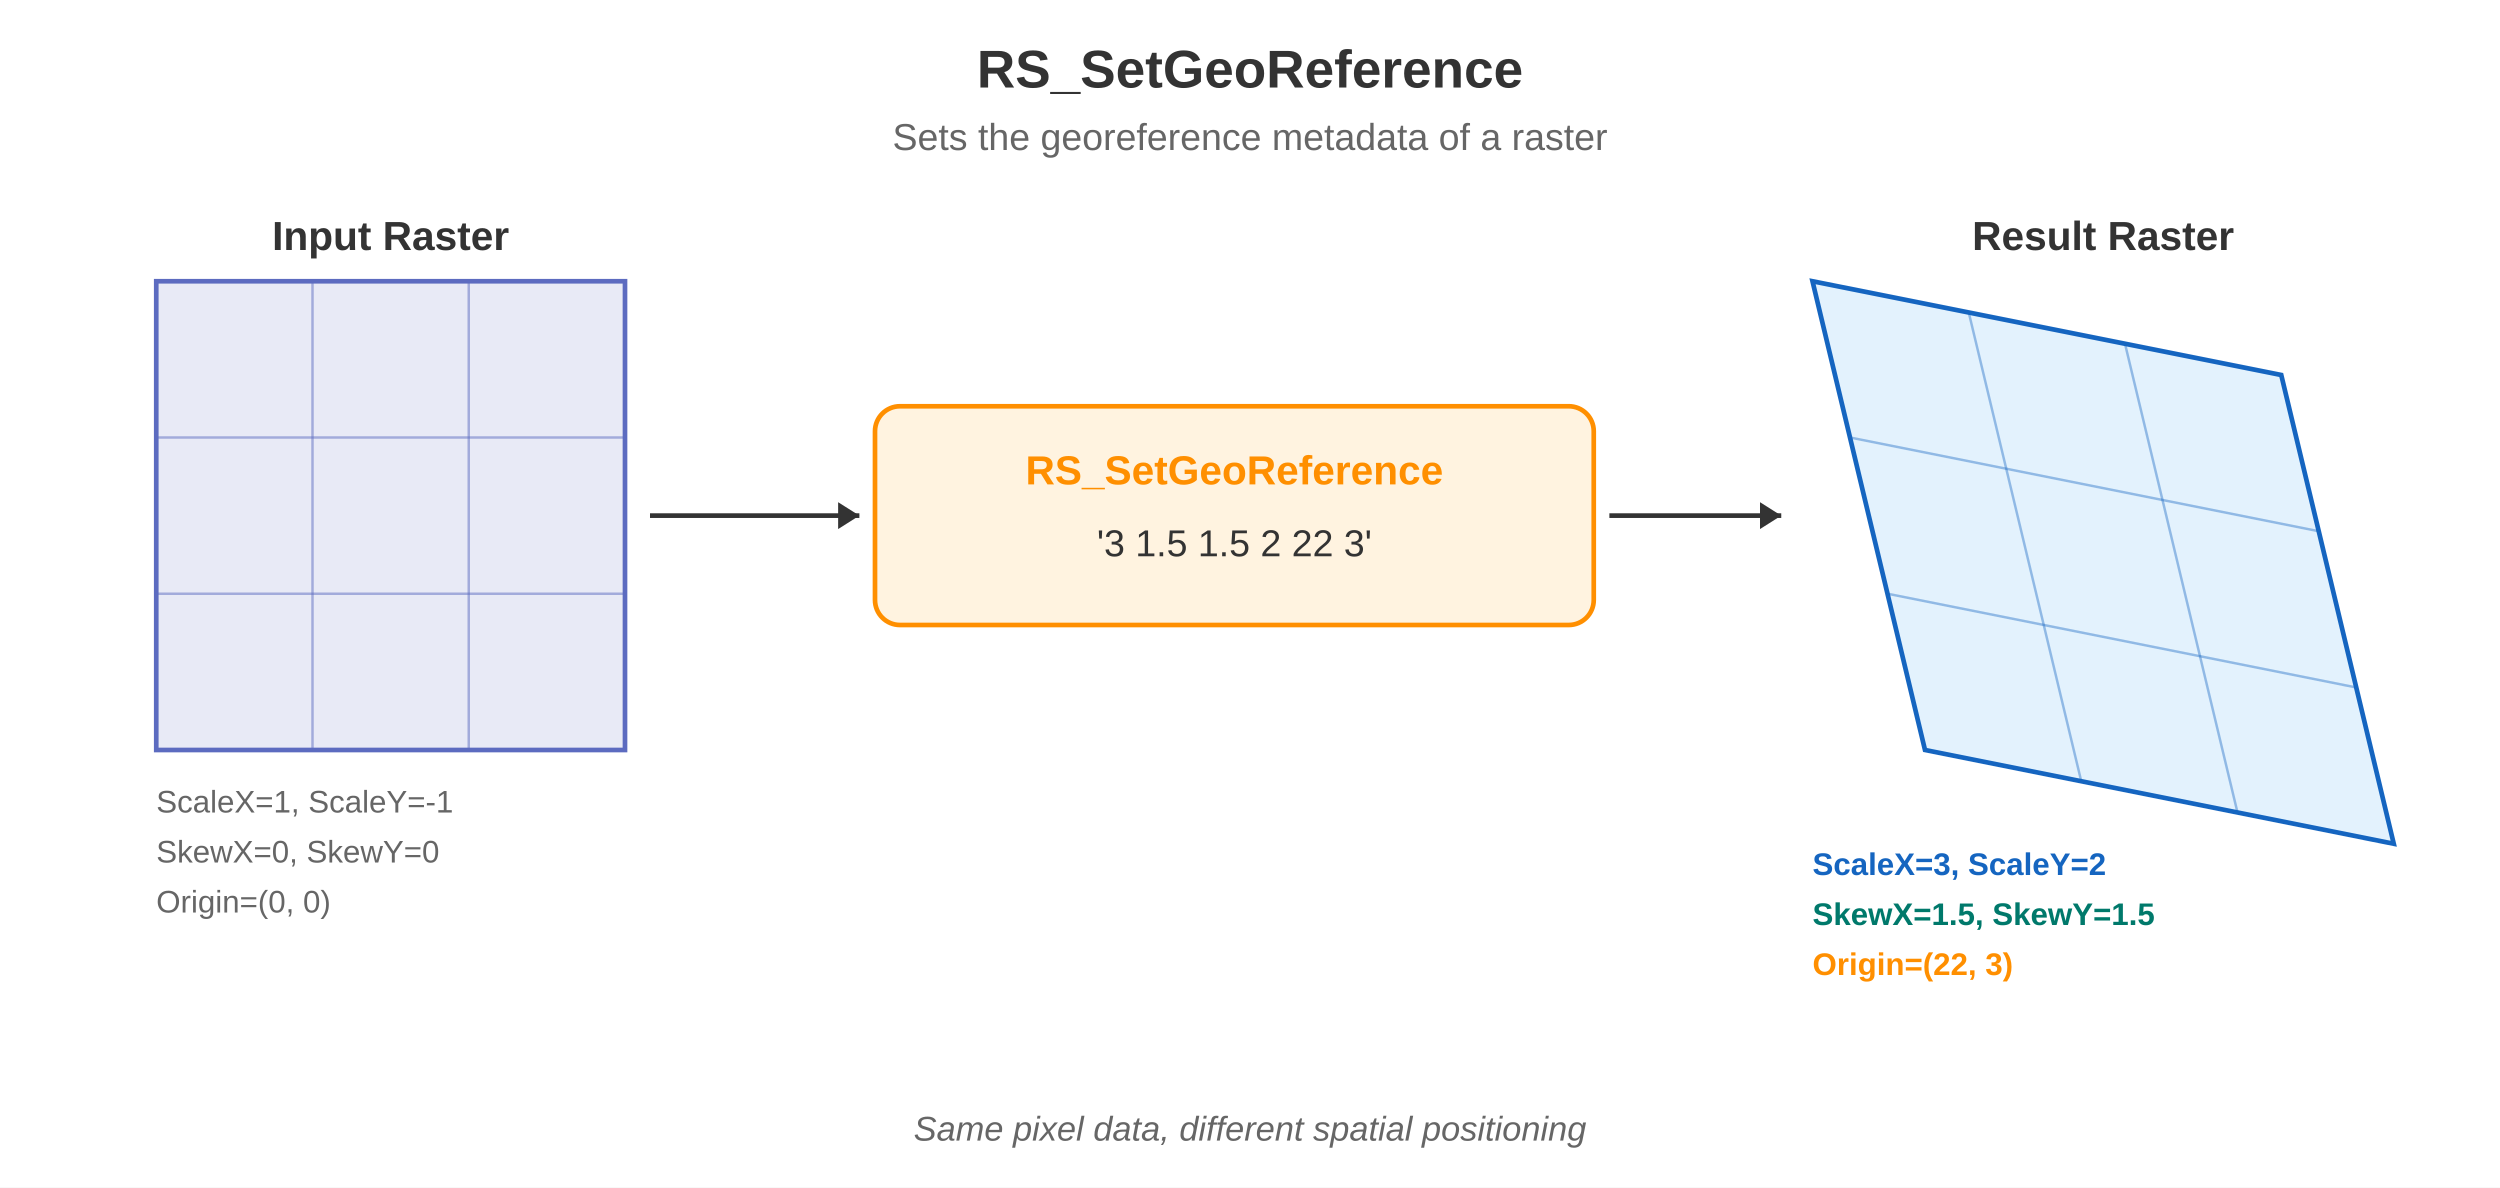
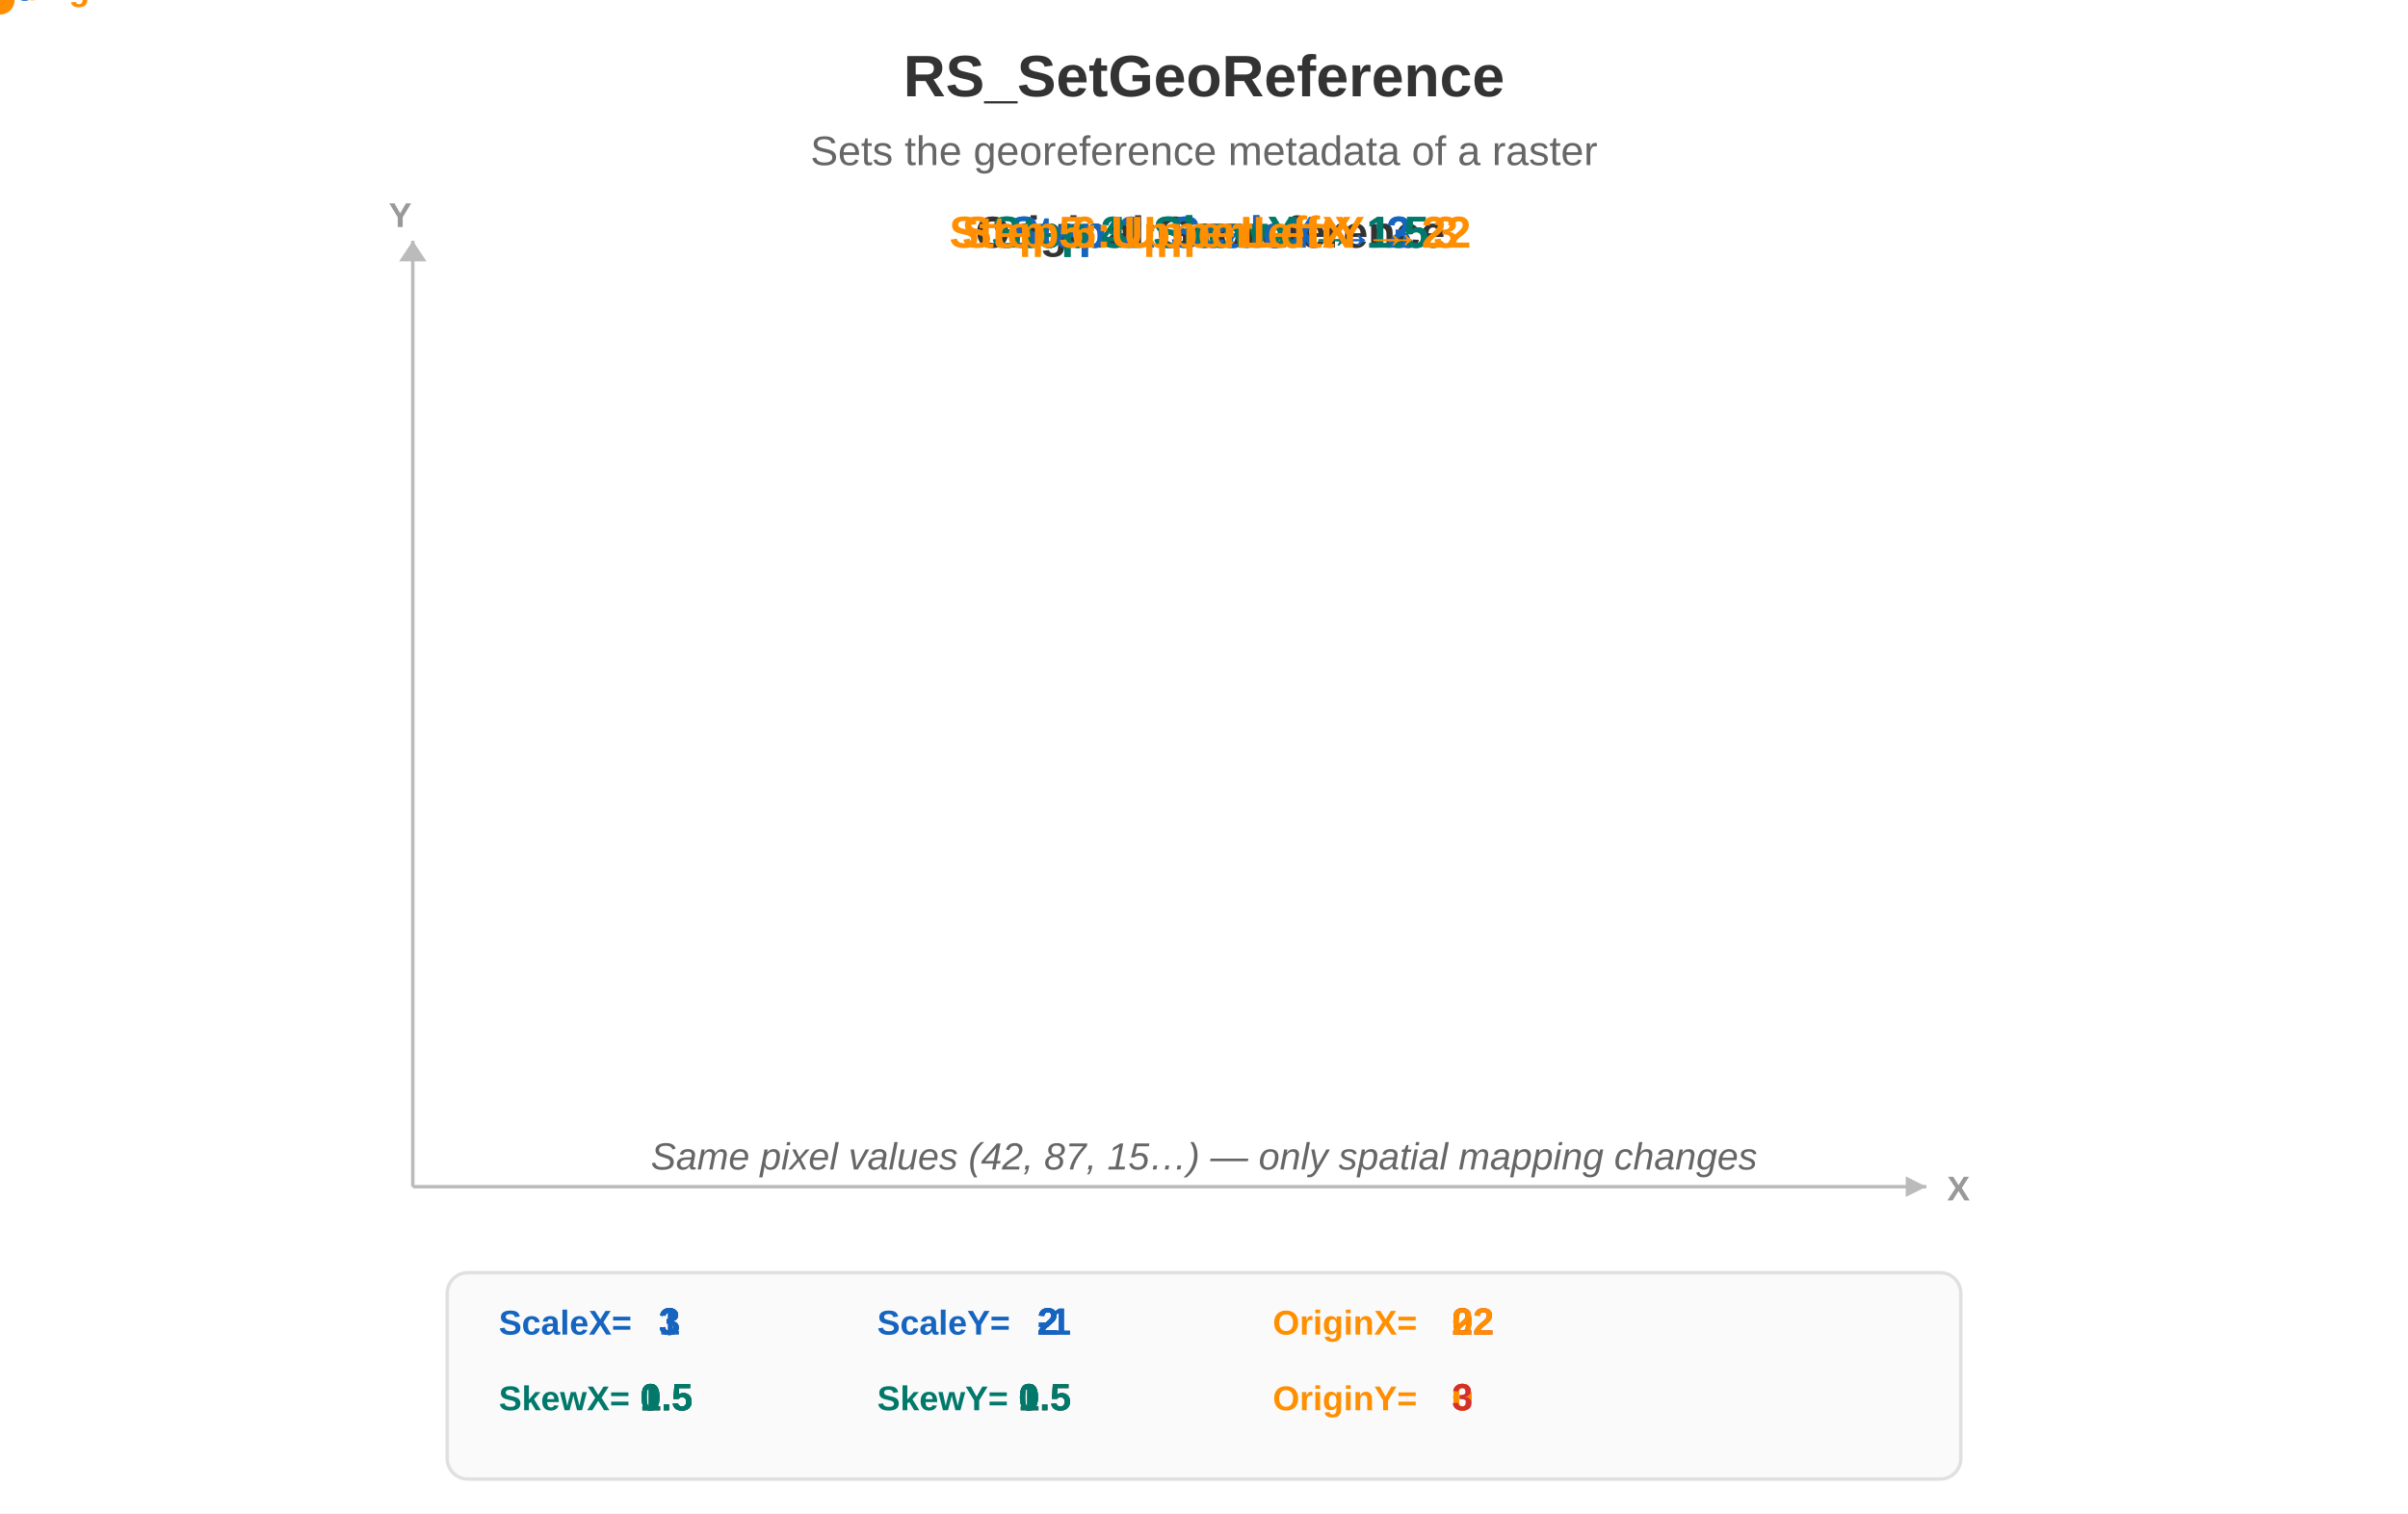
- <svg xmlns="http://www.w3.org/2000/svg" width="800" height="380" viewBox="0 0 800 380" font-family="Arial, Helvetica, sans-serif">
-   <rect width="800" height="380" fill="white" />
-   <text x="400" y="28" text-anchor="middle" font-size="17" fill="#333" font-weight="bold" font-style="normal">RS_SetGeoReference</text>
-   <text x="400" y="48" text-anchor="middle" font-size="12" fill="#666" font-weight="normal" font-style="normal">Sets the georeference metadata of a raster</text>
-   <text x="125.0" y="80" text-anchor="middle" font-size="13" fill="#333" font-weight="bold" font-style="normal">Input Raster</text>
-   <rect x="50" y="90" width="150" height="150" fill="#E8EAF6" stroke="#5C6BC0" stroke-width="1.5" />
-   <line x1="100" y1="90" x2="100" y2="240" stroke="#5C6BC0" stroke-width="0.8" opacity="0.5" />
-   <line x1="150" y1="90" x2="150" y2="240" stroke="#5C6BC0" stroke-width="0.8" opacity="0.5" />
-   <line x1="50" y1="140" x2="200" y2="140" stroke="#5C6BC0" stroke-width="0.8" opacity="0.5" />
-   <line x1="50" y1="190" x2="200" y2="190" stroke="#5C6BC0" stroke-width="0.8" opacity="0.5" />
-   <text x="50" y="260" text-anchor="start" font-size="10" fill="#666" font-weight="normal" font-style="normal">ScaleX=1, ScaleY=-1</text>
-   <text x="50" y="276" text-anchor="start" font-size="10" fill="#666" font-weight="normal" font-style="normal">SkewX=0, SkewY=0</text>
-   <text x="50" y="292" text-anchor="start" font-size="10" fill="#666" font-weight="normal" font-style="normal">Origin=(0, 0)</text>
-   <rect x="280" y="130" width="230" height="70" fill="#FFF3E0" stroke="#FF8F00" stroke-width="1.5" rx="8" />
-   <text x="395" y="155" text-anchor="middle" font-size="13" fill="#FF8F00" font-weight="bold" font-style="normal">RS_SetGeoReference</text>
-   <text x="395" y="178" text-anchor="middle" font-size="12" fill="#333" font-weight="normal" font-style="normal">'3 1.5 1.5 2 22 3'</text>
-   <line x1="208" y1="165.0" x2="275" y2="165" stroke="#333" stroke-width="1.5" />
-   <polygon points="275,165 268.2,169.3 268.2,160.7" fill="#333" />
-   <line x1="515" y1="165" x2="570" y2="165.0" stroke="#333" stroke-width="1.5" />
-   <polygon points="570,165.0 563.2,169.3 563.2,160.7" fill="#333" />
-   <text x="673.0" y="80" text-anchor="middle" font-size="13" fill="#333" font-weight="bold" font-style="normal">Result Raster</text>
-   <polygon points="580.0,90.0 730.0,120.0 766.0,270.0 616.0,240.0" fill="#E3F2FD" stroke="#1565C0" stroke-width="1.5" opacity="1.0" />
-   <line x1="630.0" y1="100.0" x2="666.0" y2="250.0" stroke="#1565C0" stroke-width="0.8" opacity="0.4" />
-   <line x1="680.0" y1="110.0" x2="716.0" y2="260.0" stroke="#1565C0" stroke-width="0.8" opacity="0.4" />
-   <line x1="592.0" y1="140.0" x2="742.0" y2="170.0" stroke="#1565C0" stroke-width="0.8" opacity="0.4" />
-   <line x1="604.0" y1="190.0" x2="754.0" y2="220.0" stroke="#1565C0" stroke-width="0.8" opacity="0.4" />
-   <text x="580" y="280" text-anchor="start" font-size="10" fill="#1565C0" font-weight="bold" font-style="normal">ScaleX=3, ScaleY=2</text>
-   <text x="580" y="296" text-anchor="start" font-size="10" fill="#00796B" font-weight="bold" font-style="normal">SkewX=1.5, SkewY=1.5</text>
-   <text x="580" y="312" text-anchor="start" font-size="10" fill="#FF8F00" font-weight="bold" font-style="normal">Origin=(22, 3)</text>
-   <text x="400" y="365" text-anchor="middle" font-size="11" fill="#666" font-weight="normal" font-style="italic">Same pixel data, different spatial positioning</text>
+ <svg xmlns="http://www.w3.org/2000/svg" width="700" height="440" viewBox="0 0 700 440" font-family="Arial, Helvetica, sans-serif">
+   <rect width="700" height="440" fill="white" />
+   <text x="350" y="28" text-anchor="middle" font-size="17" fill="#333" font-weight="bold">RS_SetGeoReference</text>
+   <text x="350" y="48" text-anchor="middle" font-size="12" fill="#666">Sets the georeference metadata of a raster</text>
+   <text x="350" y="72" text-anchor="middle" font-size="13" fill="#333" font-weight="bold">
+     <animate attributeName="opacity" dur="18.2s" repeatCount="indefinite" keyTimes="0;0.066;0.143;0.209;0.286;0.352;0.429;0.494;0.571;0.637;0.714;0.78;0.857;0.923;1" values="1;1;0;0;0;0;0;0;0;0;0;0;0;0;1" />
+   Original Georeference
+ </text>
+   <text x="350" y="72" text-anchor="middle" font-size="13" fill="#1565C0" font-weight="bold">
+     <animate attributeName="opacity" dur="18.2s" repeatCount="indefinite" keyTimes="0;0.066;0.143;0.209;0.286;0.352;0.429;0.494;0.571;0.637;0.714;0.78;0.857;0.923;1" values="0;0;1;1;0;0;0;0;0;0;0;0;0;0;0" />
+   Step 1: ScaleX → 3
+ </text>
+   <text x="350" y="72" text-anchor="middle" font-size="13" fill="#1565C0" font-weight="bold">
+     <animate attributeName="opacity" dur="18.2s" repeatCount="indefinite" keyTimes="0;0.066;0.143;0.209;0.286;0.352;0.429;0.494;0.571;0.637;0.714;0.78;0.857;0.923;1" values="0;0;0;0;1;1;0;0;0;0;0;0;0;0;0" />
+   Step 2: ScaleY → 2
+ </text>
+   <text x="350" y="72" text-anchor="middle" font-size="13" fill="#00796B" font-weight="bold">
+     <animate attributeName="opacity" dur="18.2s" repeatCount="indefinite" keyTimes="0;0.066;0.143;0.209;0.286;0.352;0.429;0.494;0.571;0.637;0.714;0.78;0.857;0.923;1" values="0;0;0;0;0;0;1;1;0;0;0;0;0;0;0" />
+   Step 3: SkewX → 1.5
+ </text>
+   <text x="350" y="72" text-anchor="middle" font-size="13" fill="#00796B" font-weight="bold">
+     <animate attributeName="opacity" dur="18.2s" repeatCount="indefinite" keyTimes="0;0.066;0.143;0.209;0.286;0.352;0.429;0.494;0.571;0.637;0.714;0.78;0.857;0.923;1" values="0;0;0;0;0;0;0;0;1;1;0;0;0;0;0" />
+   Step 4: SkewY → 1.5
+ </text>
+   <text x="350" y="72" text-anchor="middle" font-size="13" fill="#FF8F00" font-weight="bold">
+     <animate attributeName="opacity" dur="18.2s" repeatCount="indefinite" keyTimes="0;0.066;0.143;0.209;0.286;0.352;0.429;0.494;0.571;0.637;0.714;0.78;0.857;0.923;1" values="0;0;0;0;0;0;0;0;0;0;1;1;0;0;0" />
+   Step 5: UpperLeftX → 22
+ </text>
+   <text x="350" y="72" text-anchor="middle" font-size="13" fill="#FF8F00" font-weight="bold">
+     <animate attributeName="opacity" dur="18.2s" repeatCount="indefinite" keyTimes="0;0.066;0.143;0.209;0.286;0.352;0.429;0.494;0.571;0.637;0.714;0.78;0.857;0.923;1" values="0;0;0;0;0;0;0;0;0;0;0;0;1;1;0" />
+   Step 6: UpperLeftY → 3
+ </text>
+   <line x1="120" y1="345" x2="560" y2="345" stroke="#BBB" stroke-width="1" />
+   <polygon points="560,345 554,348 554,342" fill="#BBB" />
+   <text x="566" y="349" font-size="10" fill="#999" font-weight="bold">X</text>
+   <line x1="120" y1="345" x2="120" y2="70" stroke="#BBB" stroke-width="1" />
+   <polygon points="120,70 124,76 116,76" fill="#BBB" />
+   <text x="113" y="66" font-size="10" fill="#999" font-weight="bold">Y</text>
+   <path fill="#E3F2FD" stroke="#1565C0" stroke-width="2">
+     <animate attributeName="d" dur="18.2s" repeatCount="indefinite" keyTimes="0;0.066;0.143;0.209;0.286;0.352;0.429;0.494;0.571;0.637;0.714;0.78;0.857;0.923;1" values="M 200,100 L 350,100 L 350,250 L 200,250 Z;M 200,100 L 350,100 L 350,250 L 200,250 Z;M 200,100 L 380,100 L 380,250 L 200,250 Z;M 200,100 L 380,100 L 380,250 L 200,250 Z;M 200,100 L 380,100 L 380,274 L 200,274 Z;M 200,100 L 380,100 L 380,274 L 200,274 Z;M 200,100 L 380,100 L 410,274 L 230,274 Z;M 200,100 L 380,100 L 410,274 L 230,274 Z;M 200,100 L 380,124 L 410,298 L 230,274 Z;M 200,100 L 380,124 L 410,298 L 230,274 Z;M 215,100 L 395,124 L 425,298 L 245,274 Z;M 215,100 L 395,124 L 425,298 L 245,274 Z;M 215,105 L 395,129 L 425,303 L 245,279 Z;M 215,105 L 395,129 L 425,303 L 245,279 Z;M 200,100 L 350,100 L 350,250 L 200,250 Z" />
+   </path>
+   <path fill="none" stroke="#1565C0" stroke-width="0.8" opacity="0.5">
+     <animate attributeName="d" dur="18.2s" repeatCount="indefinite" keyTimes="0;0.066;0.143;0.209;0.286;0.352;0.429;0.494;0.571;0.637;0.714;0.78;0.857;0.923;1" values="M 250,100 L 250,250;M 250,100 L 250,250;M 260,100 L 260,250;M 260,100 L 260,250;M 260,100 L 260,274;M 260,100 L 260,274;M 260,100 L 290,274;M 260,100 L 290,274;M 260,108 L 290,282;M 260,108 L 290,282;M 275,108 L 305,282;M 275,108 L 305,282;M 275,113 L 305,287;M 275,113 L 305,287;M 250,100 L 250,250" />
+   </path>
+   <path fill="none" stroke="#1565C0" stroke-width="0.8" opacity="0.5">
+     <animate attributeName="d" dur="18.2s" repeatCount="indefinite" keyTimes="0;0.066;0.143;0.209;0.286;0.352;0.429;0.494;0.571;0.637;0.714;0.78;0.857;0.923;1" values="M 300,100 L 300,250;M 300,100 L 300,250;M 320,100 L 320,250;M 320,100 L 320,250;M 320,100 L 320,274;M 320,100 L 320,274;M 320,100 L 350,274;M 320,100 L 350,274;M 320,116 L 350,290;M 320,116 L 350,290;M 335,116 L 365,290;M 335,116 L 365,290;M 335,121 L 365,295;M 335,121 L 365,295;M 300,100 L 300,250" />
+   </path>
+   <path fill="none" stroke="#1565C0" stroke-width="0.8" opacity="0.5">
+     <animate attributeName="d" dur="18.2s" repeatCount="indefinite" keyTimes="0;0.066;0.143;0.209;0.286;0.352;0.429;0.494;0.571;0.637;0.714;0.78;0.857;0.923;1" values="M 200,150 L 350,150;M 200,150 L 350,150;M 200,150 L 380,150;M 200,150 L 380,150;M 200,158 L 380,158;M 200,158 L 380,158;M 210,158 L 390,158;M 210,158 L 390,158;M 210,158 L 390,182;M 210,158 L 390,182;M 225,158 L 405,182;M 225,158 L 405,182;M 225,163 L 405,187;M 225,163 L 405,187;M 200,150 L 350,150" />
+   </path>
+   <path fill="none" stroke="#1565C0" stroke-width="0.8" opacity="0.5">
+     <animate attributeName="d" dur="18.2s" repeatCount="indefinite" keyTimes="0;0.066;0.143;0.209;0.286;0.352;0.429;0.494;0.571;0.637;0.714;0.78;0.857;0.923;1" values="M 200,200 L 350,200;M 200,200 L 350,200;M 200,200 L 380,200;M 200,200 L 380,200;M 200,216 L 380,216;M 200,216 L 380,216;M 220,216 L 400,216;M 220,216 L 400,216;M 220,216 L 400,240;M 220,216 L 400,240;M 235,216 L 415,240;M 235,216 L 415,240;M 235,221 L 415,245;M 235,221 L 415,245;M 200,200 L 350,200" />
+   </path>
+   <text font-size="13" fill="#1565C0" font-weight="bold" text-anchor="middle">
+     <animate attributeName="x" dur="18.2s" repeatCount="indefinite" keyTimes="0;0.066;0.143;0.209;0.286;0.352;0.429;0.494;0.571;0.637;0.714;0.78;0.857;0.923;1" values="225.0;225.0;230.0;230.0;230.0;230.0;235.0;235.0;235.0;235.0;250.0;250.0;250.0;250.0;225.0" />
+     <animate attributeName="y" dur="18.2s" repeatCount="indefinite" keyTimes="0;0.066;0.143;0.209;0.286;0.352;0.429;0.494;0.571;0.637;0.714;0.78;0.857;0.923;1" values="125.0;125.0;125.0;125.0;129.0;129.0;129.0;129.0;133.0;133.0;133.0;133.0;138.0;138.0;125.0" />
+   42
+ </text>
+   <text font-size="13" fill="#1565C0" font-weight="bold" text-anchor="middle">
+     <animate attributeName="x" dur="18.2s" repeatCount="indefinite" keyTimes="0;0.066;0.143;0.209;0.286;0.352;0.429;0.494;0.571;0.637;0.714;0.78;0.857;0.923;1" values="275.0;275.0;290.0;290.0;290.0;290.0;295.0;295.0;295.0;295.0;310.0;310.0;310.0;310.0;275.0" />
+     <animate attributeName="y" dur="18.2s" repeatCount="indefinite" keyTimes="0;0.066;0.143;0.209;0.286;0.352;0.429;0.494;0.571;0.637;0.714;0.78;0.857;0.923;1" values="125.0;125.0;125.0;125.0;129.0;129.0;129.0;129.0;141.0;141.0;141.0;141.0;146.0;146.0;125.0" />
+   87
+ </text>
+   <text font-size="13" fill="#1565C0" font-weight="bold" text-anchor="middle">
+     <animate attributeName="x" dur="18.2s" repeatCount="indefinite" keyTimes="0;0.066;0.143;0.209;0.286;0.352;0.429;0.494;0.571;0.637;0.714;0.78;0.857;0.923;1" values="325.0;325.0;350.0;350.0;350.0;350.0;355.0;355.0;355.0;355.0;370.0;370.0;370.0;370.0;325.0" />
+     <animate attributeName="y" dur="18.2s" repeatCount="indefinite" keyTimes="0;0.066;0.143;0.209;0.286;0.352;0.429;0.494;0.571;0.637;0.714;0.78;0.857;0.923;1" values="125.0;125.0;125.0;125.0;129.0;129.0;129.0;129.0;149.0;149.0;149.0;149.0;154.0;154.0;125.0" />
+   15
+ </text>
+   <text font-size="13" fill="#1565C0" font-weight="bold" text-anchor="middle">
+     <animate attributeName="x" dur="18.2s" repeatCount="indefinite" keyTimes="0;0.066;0.143;0.209;0.286;0.352;0.429;0.494;0.571;0.637;0.714;0.78;0.857;0.923;1" values="225.0;225.0;230.0;230.0;230.0;230.0;245.0;245.0;245.0;245.0;260.0;260.0;260.0;260.0;225.0" />
+     <animate attributeName="y" dur="18.2s" repeatCount="indefinite" keyTimes="0;0.066;0.143;0.209;0.286;0.352;0.429;0.494;0.571;0.637;0.714;0.78;0.857;0.923;1" values="175.0;175.0;175.0;175.0;187.0;187.0;187.0;187.0;191.0;191.0;191.0;191.0;196.0;196.0;175.0" />
+   63
+ </text>
+   <text font-size="13" fill="#1565C0" font-weight="bold" text-anchor="middle">
+     <animate attributeName="x" dur="18.2s" repeatCount="indefinite" keyTimes="0;0.066;0.143;0.209;0.286;0.352;0.429;0.494;0.571;0.637;0.714;0.78;0.857;0.923;1" values="275.0;275.0;290.0;290.0;290.0;290.0;305.0;305.0;305.0;305.0;320.0;320.0;320.0;320.0;275.0" />
+     <animate attributeName="y" dur="18.2s" repeatCount="indefinite" keyTimes="0;0.066;0.143;0.209;0.286;0.352;0.429;0.494;0.571;0.637;0.714;0.78;0.857;0.923;1" values="175.0;175.0;175.0;175.0;187.0;187.0;187.0;187.0;199.0;199.0;199.0;199.0;204.0;204.0;175.0" />
+   29
+ </text>
+   <text font-size="13" fill="#1565C0" font-weight="bold" text-anchor="middle">
+     <animate attributeName="x" dur="18.2s" repeatCount="indefinite" keyTimes="0;0.066;0.143;0.209;0.286;0.352;0.429;0.494;0.571;0.637;0.714;0.78;0.857;0.923;1" values="325.0;325.0;350.0;350.0;350.0;350.0;365.0;365.0;365.0;365.0;380.0;380.0;380.0;380.0;325.0" />
+     <animate attributeName="y" dur="18.2s" repeatCount="indefinite" keyTimes="0;0.066;0.143;0.209;0.286;0.352;0.429;0.494;0.571;0.637;0.714;0.78;0.857;0.923;1" values="175.0;175.0;175.0;175.0;187.0;187.0;187.0;187.0;207.0;207.0;207.0;207.0;212.0;212.0;175.0" />
+   51
+ </text>
+   <text font-size="13" fill="#1565C0" font-weight="bold" text-anchor="middle">
+     <animate attributeName="x" dur="18.2s" repeatCount="indefinite" keyTimes="0;0.066;0.143;0.209;0.286;0.352;0.429;0.494;0.571;0.637;0.714;0.78;0.857;0.923;1" values="225.0;225.0;230.0;230.0;230.0;230.0;255.0;255.0;255.0;255.0;270.0;270.0;270.0;270.0;225.0" />
+     <animate attributeName="y" dur="18.2s" repeatCount="indefinite" keyTimes="0;0.066;0.143;0.209;0.286;0.352;0.429;0.494;0.571;0.637;0.714;0.78;0.857;0.923;1" values="225.0;225.0;225.0;225.0;245.0;245.0;245.0;245.0;249.0;249.0;249.0;249.0;254.0;254.0;225.0" />
+   8
+ </text>
+   <text font-size="13" fill="#1565C0" font-weight="bold" text-anchor="middle">
+     <animate attributeName="x" dur="18.2s" repeatCount="indefinite" keyTimes="0;0.066;0.143;0.209;0.286;0.352;0.429;0.494;0.571;0.637;0.714;0.78;0.857;0.923;1" values="275.0;275.0;290.0;290.0;290.0;290.0;315.0;315.0;315.0;315.0;330.0;330.0;330.0;330.0;275.0" />
+     <animate attributeName="y" dur="18.2s" repeatCount="indefinite" keyTimes="0;0.066;0.143;0.209;0.286;0.352;0.429;0.494;0.571;0.637;0.714;0.78;0.857;0.923;1" values="225.0;225.0;225.0;225.0;245.0;245.0;245.0;245.0;257.0;257.0;257.0;257.0;262.0;262.0;225.0" />
+   94
+ </text>
+   <text font-size="13" fill="#1565C0" font-weight="bold" text-anchor="middle">
+     <animate attributeName="x" dur="18.2s" repeatCount="indefinite" keyTimes="0;0.066;0.143;0.209;0.286;0.352;0.429;0.494;0.571;0.637;0.714;0.78;0.857;0.923;1" values="325.0;325.0;350.0;350.0;350.0;350.0;375.0;375.0;375.0;375.0;390.0;390.0;390.0;390.0;325.0" />
+     <animate attributeName="y" dur="18.2s" repeatCount="indefinite" keyTimes="0;0.066;0.143;0.209;0.286;0.352;0.429;0.494;0.571;0.637;0.714;0.78;0.857;0.923;1" values="225.0;225.0;225.0;225.0;245.0;245.0;245.0;245.0;265.0;265.0;265.0;265.0;270.0;270.0;225.0" />
+   36
+ </text>
+   <circle r="5" fill="#FF8F00" stroke="white" stroke-width="1.5">
+     <animate attributeName="cx" dur="18.2s" repeatCount="indefinite" keyTimes="0;0.066;0.143;0.209;0.286;0.352;0.429;0.494;0.571;0.637;0.714;0.78;0.857;0.923;1" values="200;200;200;200;200;200;200;200;200;200;215;215;215;215;200" />
+     <animate attributeName="cy" dur="18.2s" repeatCount="indefinite" keyTimes="0;0.066;0.143;0.209;0.286;0.352;0.429;0.494;0.571;0.637;0.714;0.78;0.857;0.923;1" values="100;100;100;100;100;100;100;100;100;100;100;100;105;105;100" />
+   </circle>
+   <text font-size="10" fill="#FF8F00" font-weight="bold">
+     <animate attributeName="x" dur="18.2s" repeatCount="indefinite" keyTimes="0;0.066;0.143;0.209;0.286;0.352;0.429;0.494;0.571;0.637;0.714;0.78;0.857;0.923;1" values="207;207;207;207;207;207;207;207;207;207;222;222;222;222;207" />
+     <animate attributeName="y" dur="18.2s" repeatCount="indefinite" keyTimes="0;0.066;0.143;0.209;0.286;0.352;0.429;0.494;0.571;0.637;0.714;0.78;0.857;0.923;1" values="93;93;93;93;93;93;93;93;93;93;93;93;98;98;93" />
+   Origin
+ </text>
+   <rect x="130" y="370" width="440" height="60" fill="#FAFAFA" stroke="#E0E0E0" stroke-width="1" rx="6" />
+   <text x="145" y="388" font-size="10" fill="#1565C0" font-weight="bold">ScaleX=</text>
+   <text x="188.5" y="388" font-size="11" fill="#1565C0" font-weight="bold">
+     <animate attributeName="opacity" dur="18.2s" repeatCount="indefinite" keyTimes="0;0.066;0.143;0.209;0.286;0.352;0.429;0.494;0.571;0.637;0.714;0.78;0.857;0.923;1" values="1;1;0;0;0;0;0;0;0;0;0;0;0;0;1" />
+   1
+ </text>
+   <text x="188.5" y="388" font-size="11" fill="#D32F2F" font-weight="bold">
+     <animate attributeName="opacity" dur="18.2s" repeatCount="indefinite" keyTimes="0;0.066;0.143;0.209;0.286;0.352;0.429;0.494;0.571;0.637;0.714;0.78;0.857;0.923;1" values="0;0;1;1;0;0;0;0;0;0;0;0;0;0;0" />
+   3
+ </text>
+   <text x="188.5" y="388" font-size="11" fill="#1565C0" font-weight="bold">
+     <animate attributeName="opacity" dur="18.2s" repeatCount="indefinite" keyTimes="0;0.066;0.143;0.209;0.286;0.352;0.429;0.494;0.571;0.637;0.714;0.78;0.857;0.923;1" values="0;0;0;0;1;1;0;0;0;0;0;0;0;0;0" />
+   3
+ </text>
+   <text x="188.5" y="388" font-size="11" fill="#1565C0" font-weight="bold">
+     <animate attributeName="opacity" dur="18.2s" repeatCount="indefinite" keyTimes="0;0.066;0.143;0.209;0.286;0.352;0.429;0.494;0.571;0.637;0.714;0.78;0.857;0.923;1" values="0;0;0;0;0;0;1;1;0;0;0;0;0;0;0" />
+   3
+ </text>
+   <text x="188.5" y="388" font-size="11" fill="#1565C0" font-weight="bold">
+     <animate attributeName="opacity" dur="18.2s" repeatCount="indefinite" keyTimes="0;0.066;0.143;0.209;0.286;0.352;0.429;0.494;0.571;0.637;0.714;0.78;0.857;0.923;1" values="0;0;0;0;0;0;0;0;1;1;0;0;0;0;0" />
+   3
+ </text>
+   <text x="188.5" y="388" font-size="11" fill="#1565C0" font-weight="bold">
+     <animate attributeName="opacity" dur="18.2s" repeatCount="indefinite" keyTimes="0;0.066;0.143;0.209;0.286;0.352;0.429;0.494;0.571;0.637;0.714;0.78;0.857;0.923;1" values="0;0;0;0;0;0;0;0;0;0;1;1;0;0;0" />
+   3
+ </text>
+   <text x="188.5" y="388" font-size="11" fill="#1565C0" font-weight="bold">
+     <animate attributeName="opacity" dur="18.2s" repeatCount="indefinite" keyTimes="0;0.066;0.143;0.209;0.286;0.352;0.429;0.494;0.571;0.637;0.714;0.78;0.857;0.923;1" values="0;0;0;0;0;0;0;0;0;0;0;0;1;1;0" />
+   3
+ </text>
+   <text x="255" y="388" font-size="10" fill="#1565C0" font-weight="bold">ScaleY=</text>
+   <text x="298.5" y="388" font-size="11" fill="#1565C0" font-weight="bold">
+     <animate attributeName="opacity" dur="18.2s" repeatCount="indefinite" keyTimes="0;0.066;0.143;0.209;0.286;0.352;0.429;0.494;0.571;0.637;0.714;0.78;0.857;0.923;1" values="1;1;0;0;0;0;0;0;0;0;0;0;0;0;1" />
+   -1
+ </text>
+   <text x="298.5" y="388" font-size="11" fill="#1565C0" font-weight="bold">
+     <animate attributeName="opacity" dur="18.2s" repeatCount="indefinite" keyTimes="0;0.066;0.143;0.209;0.286;0.352;0.429;0.494;0.571;0.637;0.714;0.78;0.857;0.923;1" values="0;0;1;1;0;0;0;0;0;0;0;0;0;0;0" />
+   -1
+ </text>
+   <text x="298.5" y="388" font-size="11" fill="#D32F2F" font-weight="bold">
+     <animate attributeName="opacity" dur="18.2s" repeatCount="indefinite" keyTimes="0;0.066;0.143;0.209;0.286;0.352;0.429;0.494;0.571;0.637;0.714;0.78;0.857;0.923;1" values="0;0;0;0;1;1;0;0;0;0;0;0;0;0;0" />
+   2
+ </text>
+   <text x="298.5" y="388" font-size="11" fill="#1565C0" font-weight="bold">
+     <animate attributeName="opacity" dur="18.2s" repeatCount="indefinite" keyTimes="0;0.066;0.143;0.209;0.286;0.352;0.429;0.494;0.571;0.637;0.714;0.78;0.857;0.923;1" values="0;0;0;0;0;0;1;1;0;0;0;0;0;0;0" />
+   2
+ </text>
+   <text x="298.5" y="388" font-size="11" fill="#1565C0" font-weight="bold">
+     <animate attributeName="opacity" dur="18.2s" repeatCount="indefinite" keyTimes="0;0.066;0.143;0.209;0.286;0.352;0.429;0.494;0.571;0.637;0.714;0.78;0.857;0.923;1" values="0;0;0;0;0;0;0;0;1;1;0;0;0;0;0" />
+   2
+ </text>
+   <text x="298.5" y="388" font-size="11" fill="#1565C0" font-weight="bold">
+     <animate attributeName="opacity" dur="18.2s" repeatCount="indefinite" keyTimes="0;0.066;0.143;0.209;0.286;0.352;0.429;0.494;0.571;0.637;0.714;0.78;0.857;0.923;1" values="0;0;0;0;0;0;0;0;0;0;1;1;0;0;0" />
+   2
+ </text>
+   <text x="298.5" y="388" font-size="11" fill="#1565C0" font-weight="bold">
+     <animate attributeName="opacity" dur="18.2s" repeatCount="indefinite" keyTimes="0;0.066;0.143;0.209;0.286;0.352;0.429;0.494;0.571;0.637;0.714;0.78;0.857;0.923;1" values="0;0;0;0;0;0;0;0;0;0;0;0;1;1;0" />
+   2
+ </text>
+   <text x="145" y="410" font-size="10" fill="#00796B" font-weight="bold">SkewX=</text>
+   <text x="183.0" y="410" font-size="11" fill="#00796B" font-weight="bold">
+     <animate attributeName="opacity" dur="18.2s" repeatCount="indefinite" keyTimes="0;0.066;0.143;0.209;0.286;0.352;0.429;0.494;0.571;0.637;0.714;0.78;0.857;0.923;1" values="1;1;0;0;0;0;0;0;0;0;0;0;0;0;1" />
+   0
+ </text>
+   <text x="183.0" y="410" font-size="11" fill="#00796B" font-weight="bold">
+     <animate attributeName="opacity" dur="18.2s" repeatCount="indefinite" keyTimes="0;0.066;0.143;0.209;0.286;0.352;0.429;0.494;0.571;0.637;0.714;0.78;0.857;0.923;1" values="0;0;1;1;0;0;0;0;0;0;0;0;0;0;0" />
+   0
+ </text>
+   <text x="183.0" y="410" font-size="11" fill="#00796B" font-weight="bold">
+     <animate attributeName="opacity" dur="18.2s" repeatCount="indefinite" keyTimes="0;0.066;0.143;0.209;0.286;0.352;0.429;0.494;0.571;0.637;0.714;0.78;0.857;0.923;1" values="0;0;0;0;1;1;0;0;0;0;0;0;0;0;0" />
+   0
+ </text>
+   <text x="183.0" y="410" font-size="11" fill="#D32F2F" font-weight="bold">
+     <animate attributeName="opacity" dur="18.2s" repeatCount="indefinite" keyTimes="0;0.066;0.143;0.209;0.286;0.352;0.429;0.494;0.571;0.637;0.714;0.78;0.857;0.923;1" values="0;0;0;0;0;0;1;1;0;0;0;0;0;0;0" />
+   1.5
+ </text>
+   <text x="183.0" y="410" font-size="11" fill="#00796B" font-weight="bold">
+     <animate attributeName="opacity" dur="18.2s" repeatCount="indefinite" keyTimes="0;0.066;0.143;0.209;0.286;0.352;0.429;0.494;0.571;0.637;0.714;0.78;0.857;0.923;1" values="0;0;0;0;0;0;0;0;1;1;0;0;0;0;0" />
+   1.5
+ </text>
+   <text x="183.0" y="410" font-size="11" fill="#00796B" font-weight="bold">
+     <animate attributeName="opacity" dur="18.2s" repeatCount="indefinite" keyTimes="0;0.066;0.143;0.209;0.286;0.352;0.429;0.494;0.571;0.637;0.714;0.78;0.857;0.923;1" values="0;0;0;0;0;0;0;0;0;0;1;1;0;0;0" />
+   1.5
+ </text>
+   <text x="183.0" y="410" font-size="11" fill="#00796B" font-weight="bold">
+     <animate attributeName="opacity" dur="18.2s" repeatCount="indefinite" keyTimes="0;0.066;0.143;0.209;0.286;0.352;0.429;0.494;0.571;0.637;0.714;0.78;0.857;0.923;1" values="0;0;0;0;0;0;0;0;0;0;0;0;1;1;0" />
+   1.5
+ </text>
+   <text x="255" y="410" font-size="10" fill="#00796B" font-weight="bold">SkewY=</text>
+   <text x="293.0" y="410" font-size="11" fill="#00796B" font-weight="bold">
+     <animate attributeName="opacity" dur="18.2s" repeatCount="indefinite" keyTimes="0;0.066;0.143;0.209;0.286;0.352;0.429;0.494;0.571;0.637;0.714;0.78;0.857;0.923;1" values="1;1;0;0;0;0;0;0;0;0;0;0;0;0;1" />
+   0
+ </text>
+   <text x="293.0" y="410" font-size="11" fill="#00796B" font-weight="bold">
+     <animate attributeName="opacity" dur="18.2s" repeatCount="indefinite" keyTimes="0;0.066;0.143;0.209;0.286;0.352;0.429;0.494;0.571;0.637;0.714;0.78;0.857;0.923;1" values="0;0;1;1;0;0;0;0;0;0;0;0;0;0;0" />
+   0
+ </text>
+   <text x="293.0" y="410" font-size="11" fill="#00796B" font-weight="bold">
+     <animate attributeName="opacity" dur="18.2s" repeatCount="indefinite" keyTimes="0;0.066;0.143;0.209;0.286;0.352;0.429;0.494;0.571;0.637;0.714;0.78;0.857;0.923;1" values="0;0;0;0;1;1;0;0;0;0;0;0;0;0;0" />
+   0
+ </text>
+   <text x="293.0" y="410" font-size="11" fill="#00796B" font-weight="bold">
+     <animate attributeName="opacity" dur="18.2s" repeatCount="indefinite" keyTimes="0;0.066;0.143;0.209;0.286;0.352;0.429;0.494;0.571;0.637;0.714;0.78;0.857;0.923;1" values="0;0;0;0;0;0;1;1;0;0;0;0;0;0;0" />
+   0
+ </text>
+   <text x="293.0" y="410" font-size="11" fill="#D32F2F" font-weight="bold">
+     <animate attributeName="opacity" dur="18.2s" repeatCount="indefinite" keyTimes="0;0.066;0.143;0.209;0.286;0.352;0.429;0.494;0.571;0.637;0.714;0.78;0.857;0.923;1" values="0;0;0;0;0;0;0;0;1;1;0;0;0;0;0" />
+   1.5
+ </text>
+   <text x="293.0" y="410" font-size="11" fill="#00796B" font-weight="bold">
+     <animate attributeName="opacity" dur="18.2s" repeatCount="indefinite" keyTimes="0;0.066;0.143;0.209;0.286;0.352;0.429;0.494;0.571;0.637;0.714;0.78;0.857;0.923;1" values="0;0;0;0;0;0;0;0;0;0;1;1;0;0;0" />
+   1.5
+ </text>
+   <text x="293.0" y="410" font-size="11" fill="#00796B" font-weight="bold">
+     <animate attributeName="opacity" dur="18.2s" repeatCount="indefinite" keyTimes="0;0.066;0.143;0.209;0.286;0.352;0.429;0.494;0.571;0.637;0.714;0.78;0.857;0.923;1" values="0;0;0;0;0;0;0;0;0;0;0;0;1;1;0" />
+   1.5
+ </text>
+   <text x="370" y="388" font-size="10" fill="#FF8F00" font-weight="bold">OriginX=</text>
+   <text x="419.0" y="388" font-size="11" fill="#FF8F00" font-weight="bold">
+     <animate attributeName="opacity" dur="18.2s" repeatCount="indefinite" keyTimes="0;0.066;0.143;0.209;0.286;0.352;0.429;0.494;0.571;0.637;0.714;0.78;0.857;0.923;1" values="1;1;0;0;0;0;0;0;0;0;0;0;0;0;1" />
+   0
+ </text>
+   <text x="419.0" y="388" font-size="11" fill="#FF8F00" font-weight="bold">
+     <animate attributeName="opacity" dur="18.2s" repeatCount="indefinite" keyTimes="0;0.066;0.143;0.209;0.286;0.352;0.429;0.494;0.571;0.637;0.714;0.78;0.857;0.923;1" values="0;0;1;1;0;0;0;0;0;0;0;0;0;0;0" />
+   0
+ </text>
+   <text x="419.0" y="388" font-size="11" fill="#FF8F00" font-weight="bold">
+     <animate attributeName="opacity" dur="18.2s" repeatCount="indefinite" keyTimes="0;0.066;0.143;0.209;0.286;0.352;0.429;0.494;0.571;0.637;0.714;0.78;0.857;0.923;1" values="0;0;0;0;1;1;0;0;0;0;0;0;0;0;0" />
+   0
+ </text>
+   <text x="419.0" y="388" font-size="11" fill="#FF8F00" font-weight="bold">
+     <animate attributeName="opacity" dur="18.2s" repeatCount="indefinite" keyTimes="0;0.066;0.143;0.209;0.286;0.352;0.429;0.494;0.571;0.637;0.714;0.78;0.857;0.923;1" values="0;0;0;0;0;0;1;1;0;0;0;0;0;0;0" />
+   0
+ </text>
+   <text x="419.0" y="388" font-size="11" fill="#FF8F00" font-weight="bold">
+     <animate attributeName="opacity" dur="18.2s" repeatCount="indefinite" keyTimes="0;0.066;0.143;0.209;0.286;0.352;0.429;0.494;0.571;0.637;0.714;0.78;0.857;0.923;1" values="0;0;0;0;0;0;0;0;1;1;0;0;0;0;0" />
+   0
+ </text>
+   <text x="419.0" y="388" font-size="11" fill="#D32F2F" font-weight="bold">
+     <animate attributeName="opacity" dur="18.2s" repeatCount="indefinite" keyTimes="0;0.066;0.143;0.209;0.286;0.352;0.429;0.494;0.571;0.637;0.714;0.78;0.857;0.923;1" values="0;0;0;0;0;0;0;0;0;0;1;1;0;0;0" />
+   22
+ </text>
+   <text x="419.0" y="388" font-size="11" fill="#FF8F00" font-weight="bold">
+     <animate attributeName="opacity" dur="18.2s" repeatCount="indefinite" keyTimes="0;0.066;0.143;0.209;0.286;0.352;0.429;0.494;0.571;0.637;0.714;0.78;0.857;0.923;1" values="0;0;0;0;0;0;0;0;0;0;0;0;1;1;0" />
+   22
+ </text>
+   <text x="370" y="410" font-size="10" fill="#FF8F00" font-weight="bold">OriginY=</text>
+   <text x="419.0" y="410" font-size="11" fill="#FF8F00" font-weight="bold">
+     <animate attributeName="opacity" dur="18.2s" repeatCount="indefinite" keyTimes="0;0.066;0.143;0.209;0.286;0.352;0.429;0.494;0.571;0.637;0.714;0.78;0.857;0.923;1" values="1;1;0;0;0;0;0;0;0;0;0;0;0;0;1" />
+   0
+ </text>
+   <text x="419.0" y="410" font-size="11" fill="#FF8F00" font-weight="bold">
+     <animate attributeName="opacity" dur="18.2s" repeatCount="indefinite" keyTimes="0;0.066;0.143;0.209;0.286;0.352;0.429;0.494;0.571;0.637;0.714;0.78;0.857;0.923;1" values="0;0;1;1;0;0;0;0;0;0;0;0;0;0;0" />
+   0
+ </text>
+   <text x="419.0" y="410" font-size="11" fill="#FF8F00" font-weight="bold">
+     <animate attributeName="opacity" dur="18.2s" repeatCount="indefinite" keyTimes="0;0.066;0.143;0.209;0.286;0.352;0.429;0.494;0.571;0.637;0.714;0.78;0.857;0.923;1" values="0;0;0;0;1;1;0;0;0;0;0;0;0;0;0" />
+   0
+ </text>
+   <text x="419.0" y="410" font-size="11" fill="#FF8F00" font-weight="bold">
+     <animate attributeName="opacity" dur="18.2s" repeatCount="indefinite" keyTimes="0;0.066;0.143;0.209;0.286;0.352;0.429;0.494;0.571;0.637;0.714;0.78;0.857;0.923;1" values="0;0;0;0;0;0;1;1;0;0;0;0;0;0;0" />
+   0
+ </text>
+   <text x="419.0" y="410" font-size="11" fill="#FF8F00" font-weight="bold">
+     <animate attributeName="opacity" dur="18.2s" repeatCount="indefinite" keyTimes="0;0.066;0.143;0.209;0.286;0.352;0.429;0.494;0.571;0.637;0.714;0.78;0.857;0.923;1" values="0;0;0;0;0;0;0;0;1;1;0;0;0;0;0" />
+   0
+ </text>
+   <text x="419.0" y="410" font-size="11" fill="#FF8F00" font-weight="bold">
+     <animate attributeName="opacity" dur="18.2s" repeatCount="indefinite" keyTimes="0;0.066;0.143;0.209;0.286;0.352;0.429;0.494;0.571;0.637;0.714;0.78;0.857;0.923;1" values="0;0;0;0;0;0;0;0;0;0;1;1;0;0;0" />
+   0
+ </text>
+   <text x="419.0" y="410" font-size="11" fill="#D32F2F" font-weight="bold">
+     <animate attributeName="opacity" dur="18.2s" repeatCount="indefinite" keyTimes="0;0.066;0.143;0.209;0.286;0.352;0.429;0.494;0.571;0.637;0.714;0.78;0.857;0.923;1" values="0;0;0;0;0;0;0;0;0;0;0;0;1;1;0" />
+   3
+ </text>
+   <text x="350" y="340" text-anchor="middle" font-size="11" fill="#666" font-style="italic">Same pixel values (42, 87, 15…) — only spatial mapping changes</text>
</svg>
